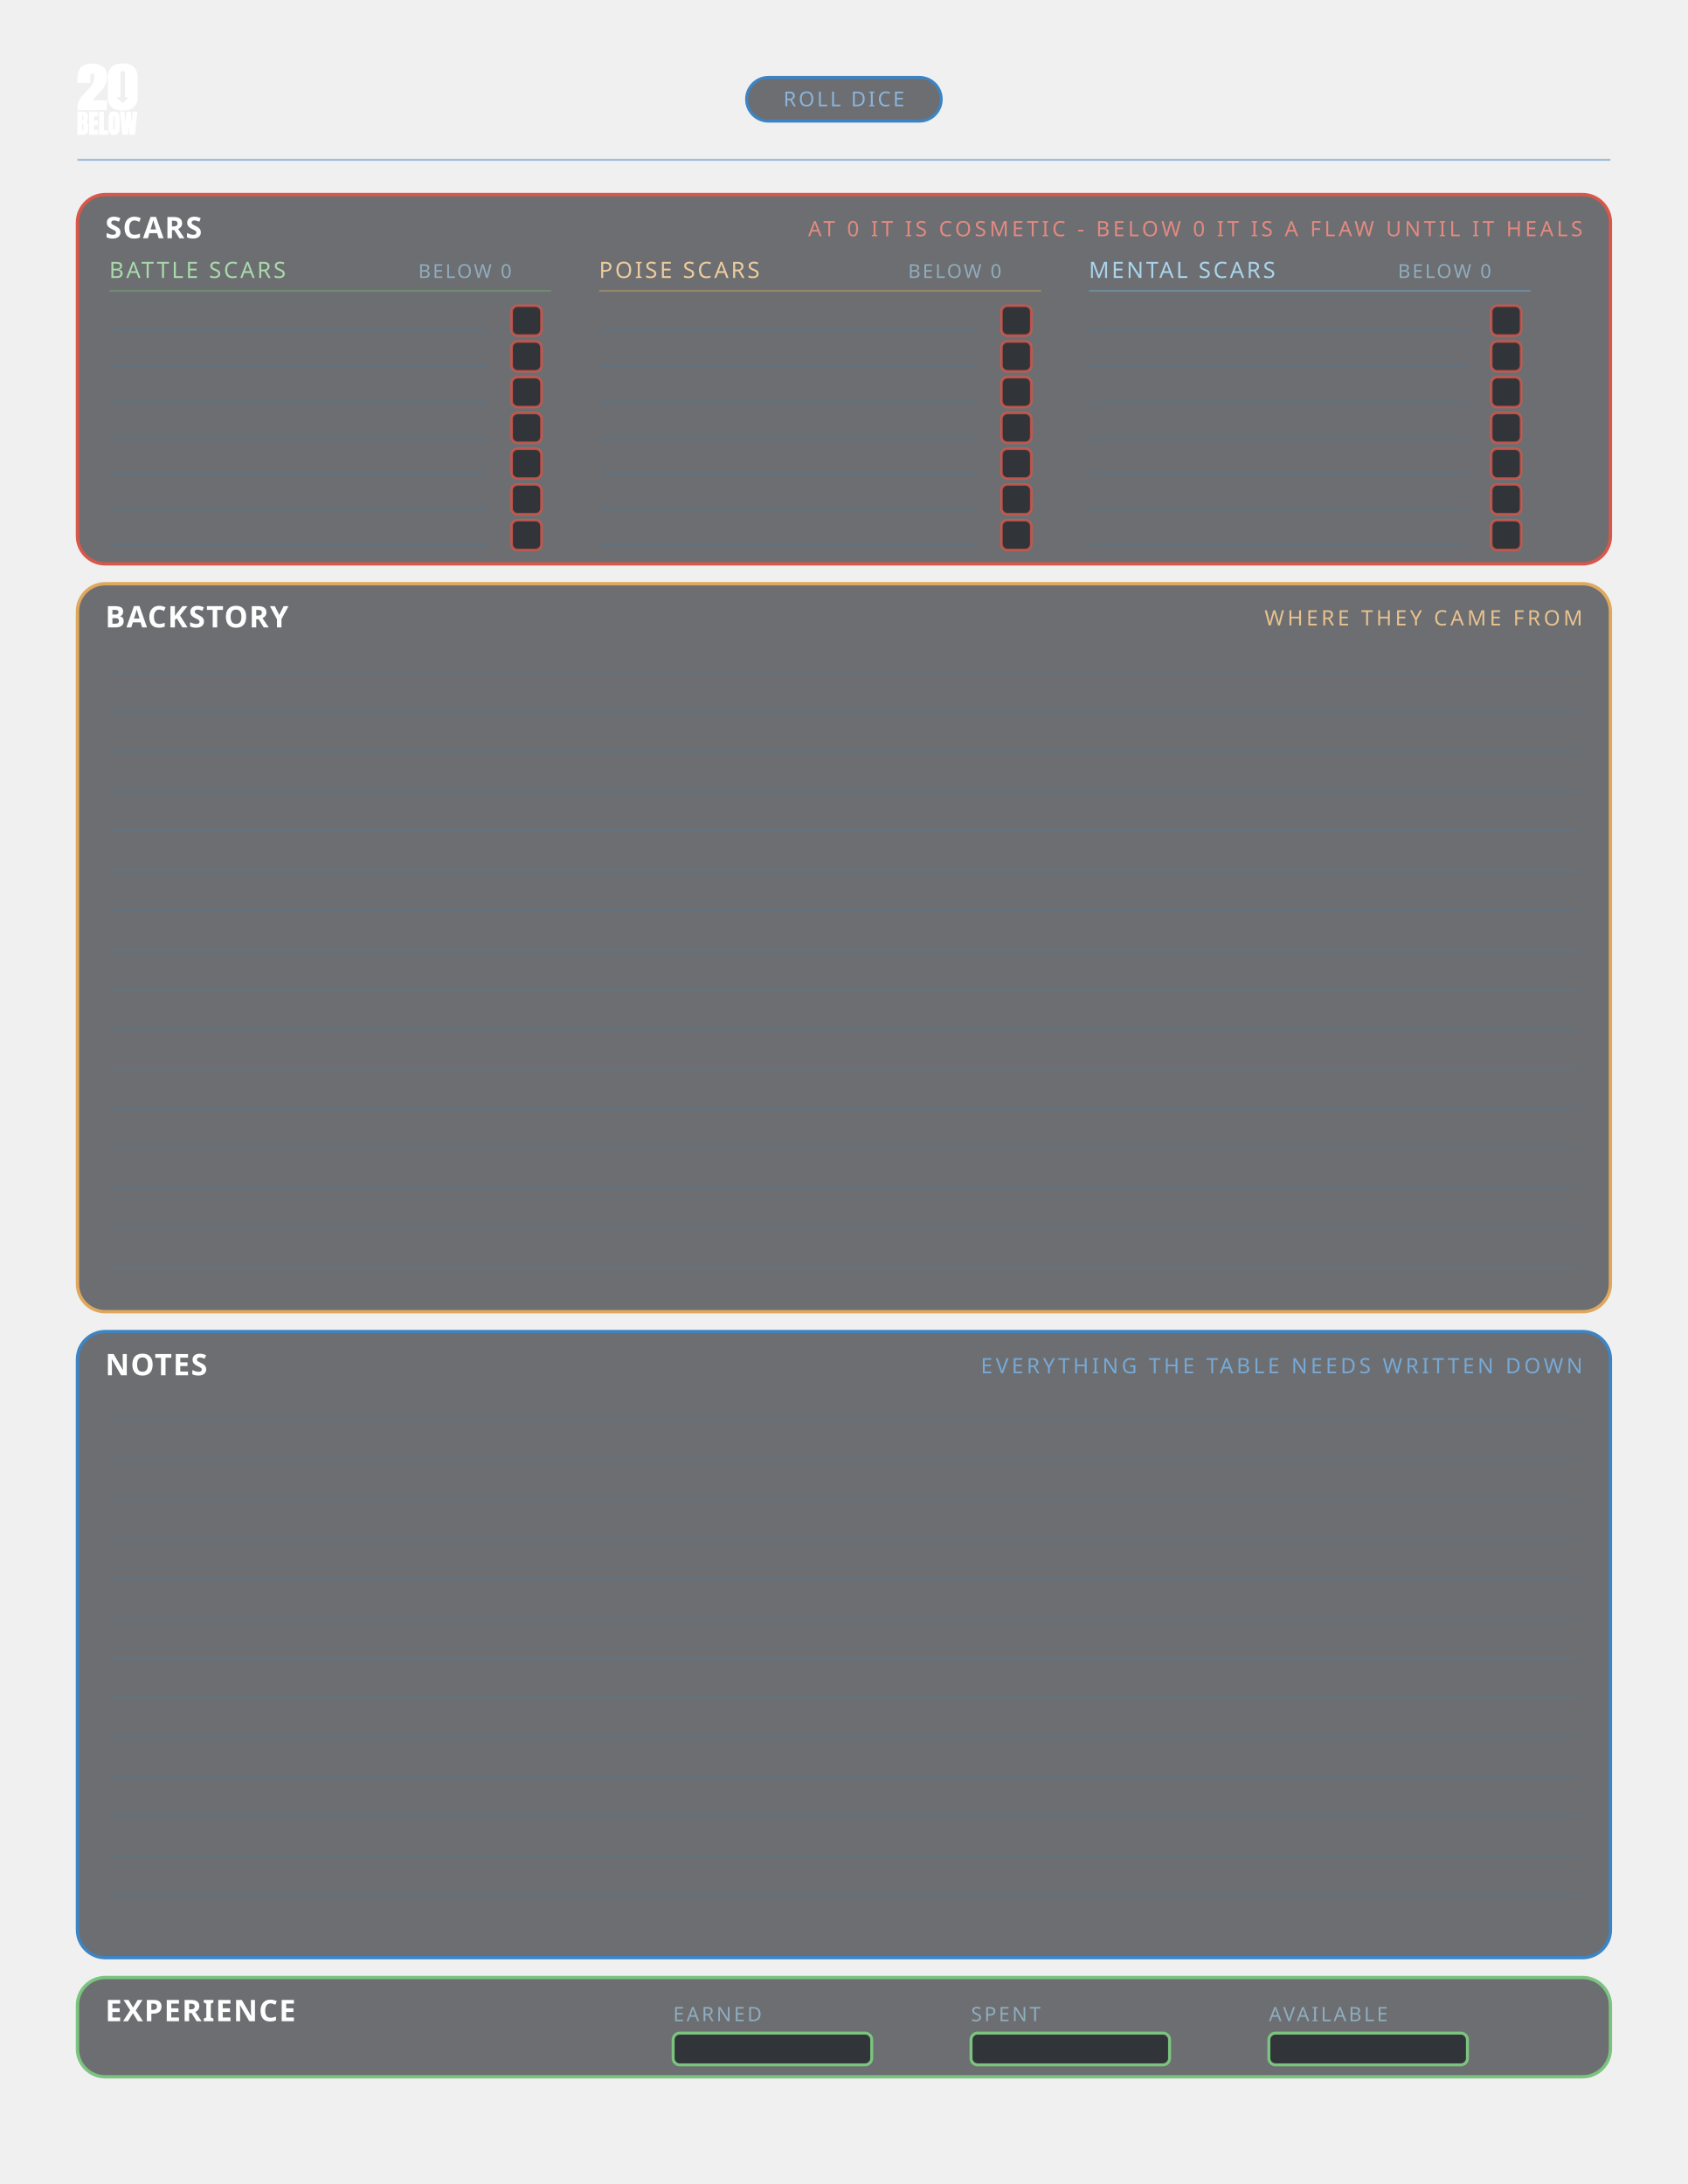
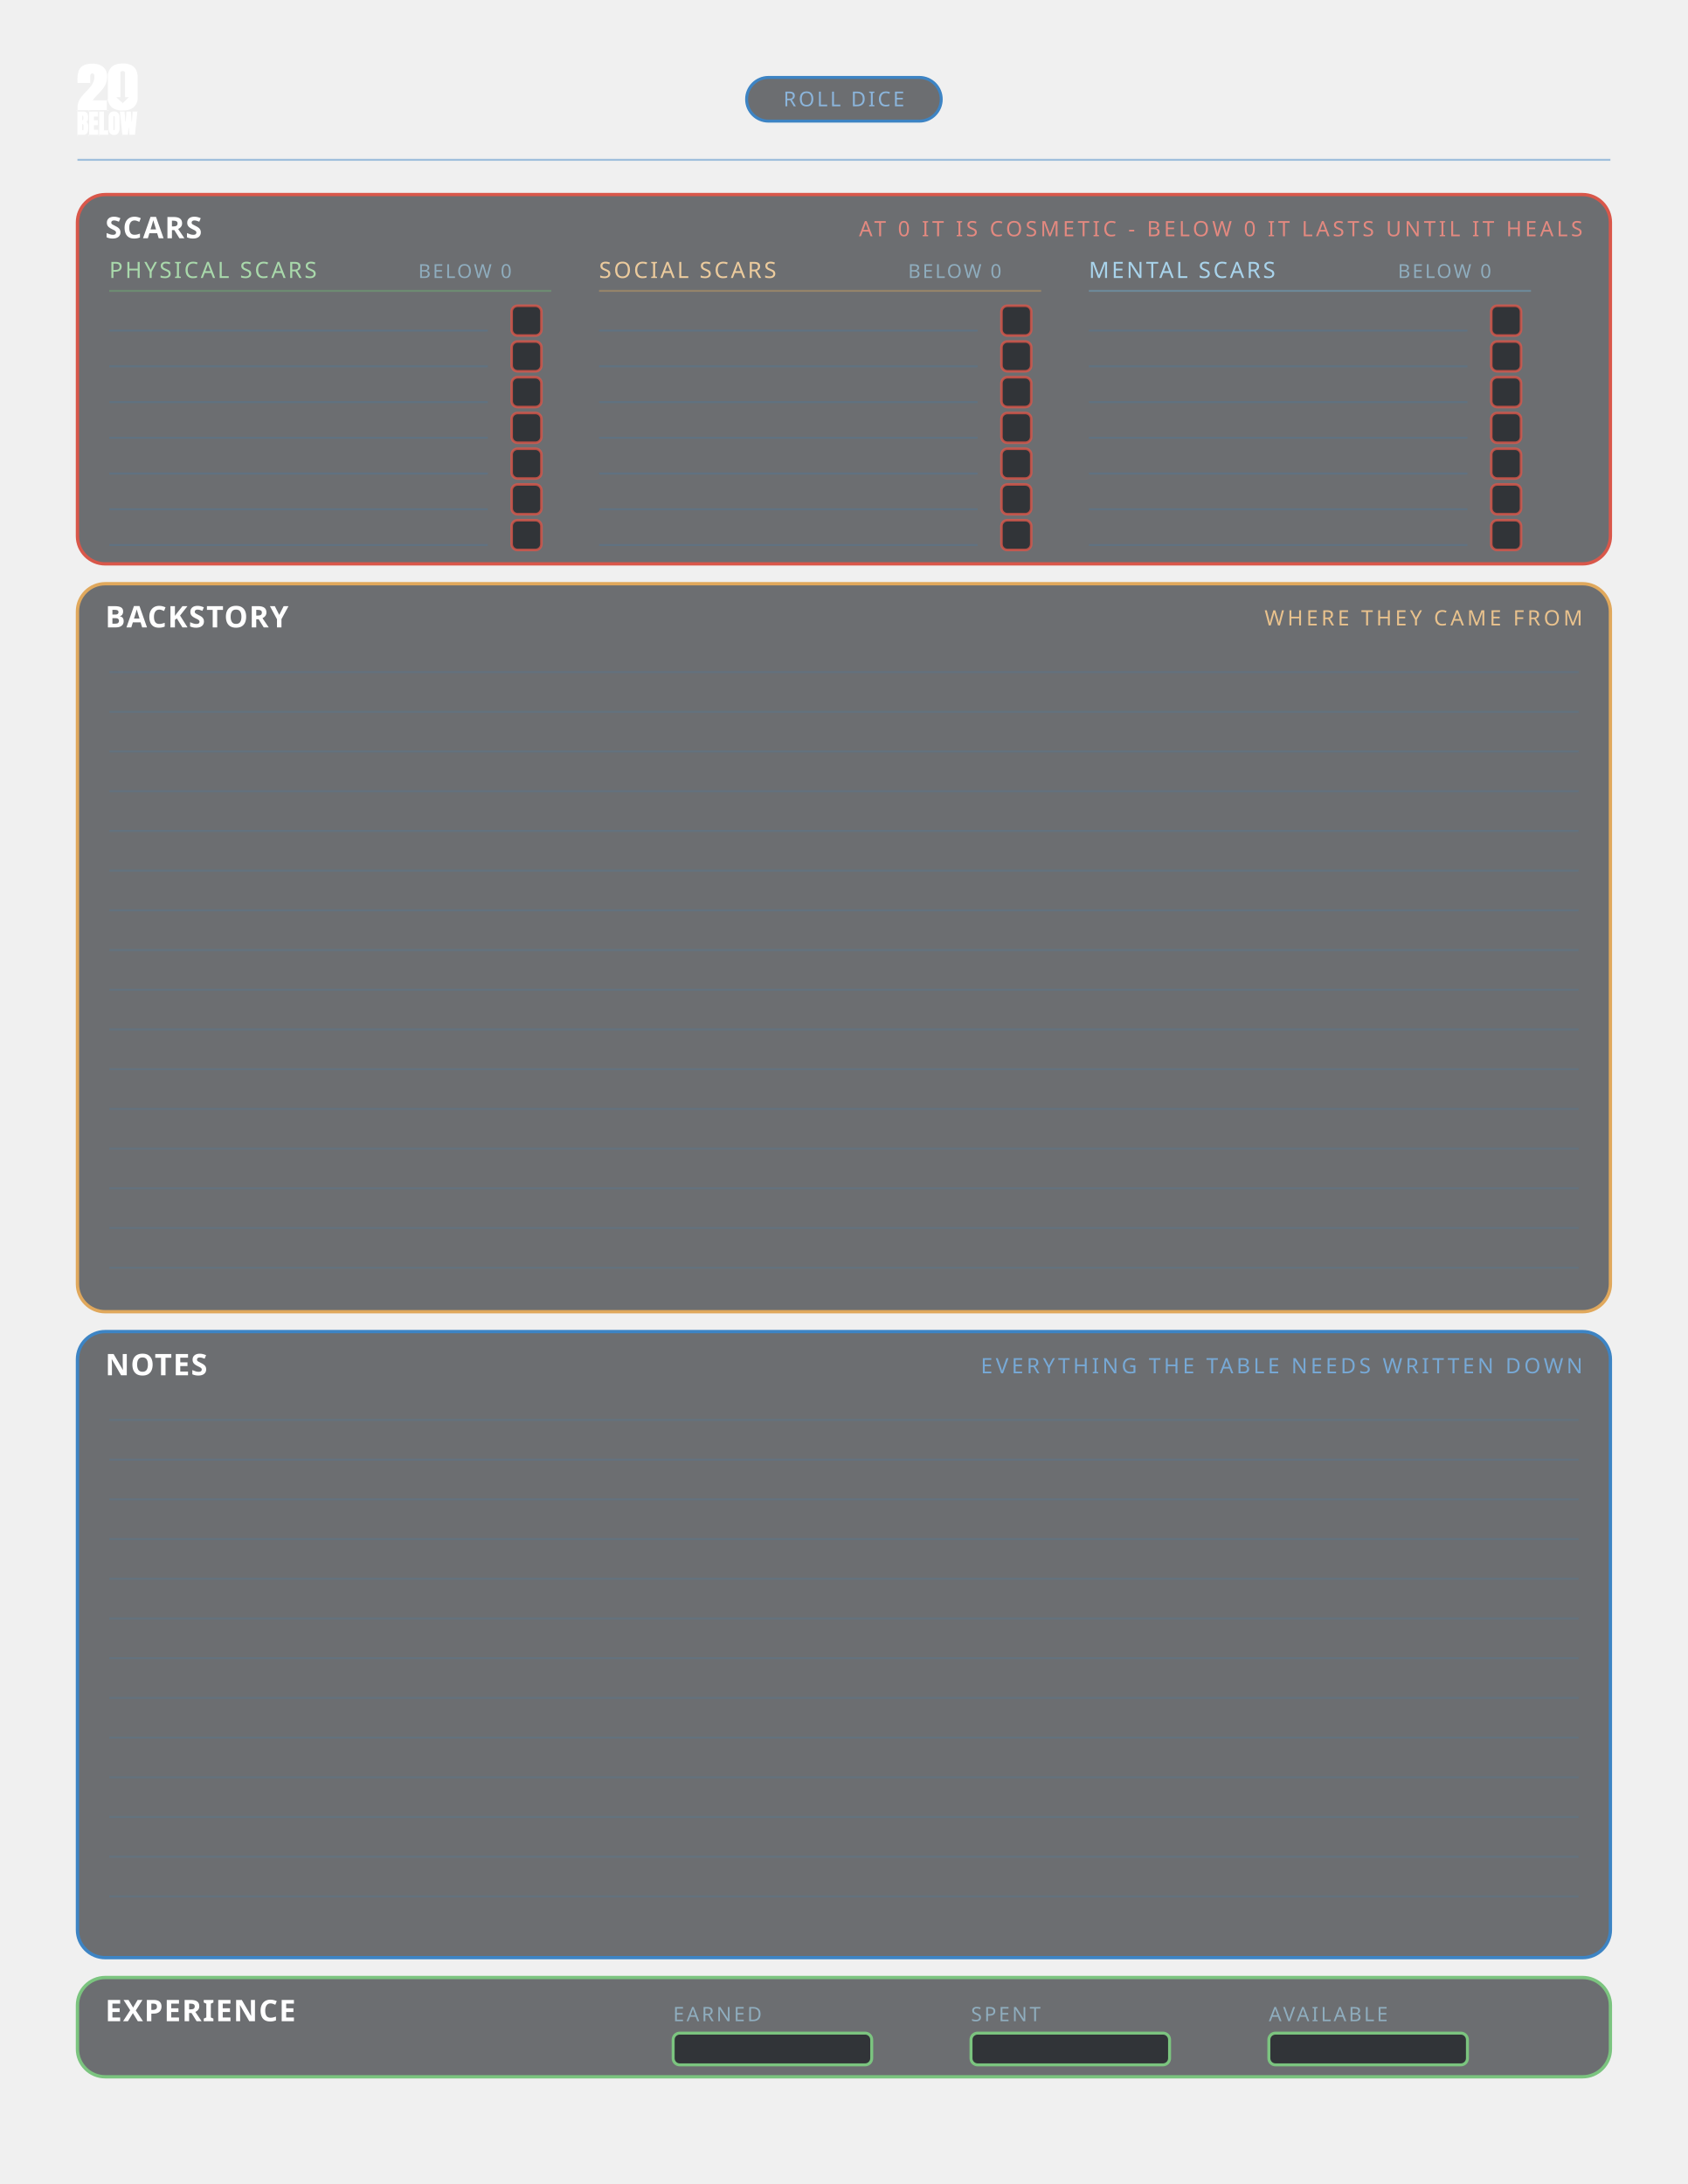
<svg xmlns="http://www.w3.org/2000/svg" width="2550" height="3300" viewBox="0 0 2550 3300" shape-rendering="geometricPrecision" text-rendering="geometricPrecision">
  <svg x="117" y="96" width="91.029" height="108" viewBox="0 0 649 770" preserveAspectRatio="xMidYMid meet" overflow="visible">
    <path fill="#FFFFFF" fill-rule="evenodd" d="M464.36 -0.14C452.82 0.49 446.39 1.89 438.79 3.29C431.18 4.68 425.65 5.99 418.71 8.21C411.77 10.44 402.54 14.20 397.14 16.64C391.75 19.08 391.46 19.30 386.36 22.86C381.25 26.42 371.23 33.89 366.50 38.00C361.77 42.11 361.46 42.96 358.00 47.50C354.54 52.04 349.18 59.18 345.71 65.21C342.25 71.25 339.64 77.14 337.21 83.71C334.79 90.29 332.76 96.93 331.14 104.64C329.52 112.36 328.10 83.79 327.50 130.00C326.90 176.21 326.62 334.71 327.57 381.93C328.52 429.14 330.52 403.81 333.21 413.29C335.90 422.76 339.42 430.92 343.71 438.79C348.01 446.65 354.04 454.63 359.00 460.50C363.96 466.37 369.11 470.39 373.50 474.00C377.89 477.61 379.49 478.85 385.36 482.14C391.23 485.44 399.48 490.36 408.71 493.79C417.95 497.21 430.40 500.60 440.79 502.71C451.17 504.83 458.48 506.05 471.00 506.50C483.52 506.95 503.87 506.37 515.93 505.43C527.99 504.49 535.80 502.46 543.36 500.86C550.92 499.25 556.04 497.54 561.29 495.79C566.54 494.04 569.30 493.13 574.86 490.36C580.42 487.58 589.54 482.37 594.64 479.14C599.75 475.92 600.94 475.27 605.50 471.00C610.06 466.73 617.86 458.52 622.00 453.50C626.14 448.48 627.39 446.39 630.36 440.86C633.32 435.32 637.39 426.73 639.79 420.29C642.18 413.85 643.26 410.43 644.71 402.21C646.17 394.00 647.87 414.54 648.50 371.00C649.13 327.46 648.68 181.82 648.50 141.00C648.32 100.18 648.71 134.29 647.43 126.07C646.14 117.86 643.80 101.87 640.79 91.71C637.77 81.56 633.82 73.18 629.36 65.14C624.89 57.11 619.95 50.05 614.00 43.50C608.05 36.95 600.83 30.83 593.64 25.86C586.45 20.88 579.60 17.24 570.86 13.64C562.12 10.05 551.69 6.64 541.21 4.29C530.74 1.93 520.81 0.24 508.00 -0.50C495.19 -1.24 475.89 -0.77 464.36 -0.14Z M139.36 1.86C129.87 2.20 128.85 2.35 121.07 3.57C113.30 4.80 100.87 7.04 92.71 9.21C84.56 11.39 78.54 13.70 72.14 16.64C65.75 19.58 59.30 23.63 54.36 26.86C49.42 30.08 46.92 31.75 42.50 36.00C38.08 40.25 31.83 47.17 27.86 52.36C23.88 57.55 21.58 61.08 18.64 67.14C15.70 73.20 12.89 79.06 10.21 88.71C7.54 98.37 4.36 112.86 2.57 125.07C0.79 137.29 -0.17 150.19 -0.50 162.00C-0.83 173.81 0.23 188.44 0.57 195.93C0.92 203.42 1.12 204.71 1.57 206.93C2.02 209.14 -19.18 208.89 3.29 209.21C25.75 209.54 113.99 209.39 136.36 208.86C158.73 208.32 137.31 217.48 137.50 206.00C137.69 194.52 137.23 153.23 137.50 140.00C137.77 126.77 138.45 130.29 139.14 126.64C139.83 123.00 140.67 120.50 141.64 118.14C142.62 115.79 142.96 114.30 145.00 112.50C147.04 110.70 151.36 108.36 153.86 107.36C156.36 106.36 157.43 106.36 160.00 106.50C162.57 106.64 166.40 106.93 169.29 108.21C172.17 109.50 175.10 110.40 177.29 114.21C179.48 118.02 181.56 124.27 182.43 131.07C183.30 137.87 182.93 148.12 182.50 155.00C182.07 161.88 181.14 166.48 179.86 172.36C178.57 178.24 177.54 183.04 174.79 190.29C172.04 197.54 167.63 207.80 163.36 215.86C159.08 223.92 157.04 228.20 149.14 238.64C141.25 249.08 128.69 264.36 116.00 278.50C103.31 292.64 84.50 311.00 73.00 323.50C61.50 336.00 54.19 344.52 47.00 353.50C39.81 362.48 34.42 370.42 29.86 377.36C25.30 384.30 22.92 388.58 19.64 395.14C16.37 401.70 12.94 408.61 10.21 416.71C7.49 424.82 4.74 436.90 3.29 443.79C1.83 450.67 1.75 448.51 1.50 458.00C1.25 467.49 1.20 493.30 1.79 500.71C2.37 508.13 -47.13 502.27 5.00 502.50C57.13 502.73 262.65 502.82 314.57 502.07C366.49 501.32 316.18 515.01 316.50 498.00C316.82 480.99 316.69 416.81 316.50 400.00C316.31 383.19 339.94 397.73 315.36 397.14C290.77 396.56 193.86 396.83 169.00 396.50C144.14 396.17 162.38 400.98 166.21 395.14C170.05 389.31 179.70 375.44 192.00 361.50C204.30 347.56 228.33 324.00 240.00 311.50C251.67 299.00 254.98 294.98 262.00 286.50C269.02 278.02 275.92 269.92 282.14 260.64C288.37 251.37 294.25 241.58 299.36 230.86C304.46 220.13 309.44 207.94 312.79 196.29C316.13 184.63 318.14 169.14 319.43 160.93C320.71 152.71 320.50 153.81 320.50 147.00C320.50 140.19 320.20 127.96 319.43 120.07C318.65 112.18 317.30 105.70 315.86 99.64C314.42 93.58 313.24 89.60 310.79 83.71C308.33 77.83 305.56 71.11 301.14 64.36C296.73 57.61 290.01 49.15 284.29 43.21C278.56 37.27 273.36 33.14 266.79 28.71C260.21 24.29 251.94 19.89 244.86 16.64C237.77 13.39 232.27 11.39 224.29 9.21C216.30 7.04 204.64 4.86 196.93 3.57C189.21 2.29 187.60 1.79 178.00 1.50C168.40 1.21 148.85 1.51 139.36 1.86Z M483.50 81.00C487.49 80.82 493.83 81.17 497.50 82.00C501.17 82.83 503.45 84.05 505.50 86.00C507.55 87.95 508.63 90.20 509.79 93.71C510.94 97.23 511.96 62.70 512.43 107.07C512.89 151.44 512.13 317.37 512.57 359.93C513.01 402.49 508.83 362.00 515.07 362.43C521.31 362.86 543.76 362.31 550.00 362.50C556.24 362.69 562.08 353.65 552.50 363.57C542.92 373.49 503.42 411.65 492.50 422.00C481.58 432.35 499.17 435.38 487.00 425.64C474.83 415.90 430.33 374.10 419.50 363.57C408.67 353.05 415.26 362.69 422.00 362.50C428.74 362.31 453.19 362.86 459.93 362.43C466.67 362.00 462.00 402.00 462.43 359.93C462.86 317.86 462.07 154.40 462.50 110.00C462.93 65.60 464.13 97.30 465.00 93.50C465.87 89.70 466.29 88.95 467.71 87.21C469.14 85.48 470.94 84.11 473.57 83.07C476.20 82.04 479.51 81.18 483.50 81.00Z M387.36 515.86C382.49 516.46 376.02 517.19 370.71 519.21C365.40 521.24 359.83 524.33 355.50 528.00C351.17 531.67 347.43 536.76 344.71 541.21C342.00 545.67 340.75 548.75 339.21 554.71C337.68 560.68 336.12 552.29 335.50 577.00C334.88 601.71 335.06 678.61 335.50 703.00C335.94 727.39 337.19 718.31 338.14 723.36C339.10 728.40 339.43 729.07 341.21 733.29C343.00 737.50 346.14 744.52 348.86 748.64C351.57 752.76 354.45 755.38 357.50 758.00C360.55 760.62 363.81 762.69 367.14 764.36C370.48 766.02 374.36 767.14 377.50 768.00C380.64 768.86 381.75 769.25 386.00 769.50C390.25 769.75 397.02 770.36 403.00 769.50C408.98 768.64 417.11 766.27 421.86 764.36C426.61 762.44 427.93 761.43 431.50 758.00C435.07 754.57 440.23 748.89 443.29 743.79C446.35 738.68 448.15 733.99 449.86 727.36C451.56 720.73 452.89 729.06 453.50 704.00C454.11 678.94 453.94 601.23 453.50 577.00C453.06 552.77 452.05 563.95 450.86 558.64C449.67 553.33 447.98 548.86 446.36 545.14C444.74 541.43 443.29 539.21 441.14 536.36C439.00 533.50 436.38 530.45 433.50 528.00C430.62 525.55 427.02 523.31 423.86 521.64C420.69 519.98 418.49 519.01 414.50 518.00C410.51 516.99 404.45 515.93 399.93 515.57C395.40 515.21 392.23 515.25 387.36 515.86Z M1.43 517.93C-9.82 518.68 -0.23 480.70 -0.50 522.00C-0.77 563.30 -0.80 724.80 -0.21 765.71C0.37 806.63 -8.87 767.20 3.00 767.50C14.87 767.80 57.60 767.93 71.00 767.50C84.40 767.07 79.01 766.68 83.43 764.93C87.85 763.18 94.02 759.69 97.50 757.00C100.98 754.31 102.07 752.57 104.29 748.79C106.50 745.00 108.93 740.26 110.79 734.29C112.64 728.31 114.48 723.48 115.43 712.93C116.38 702.38 116.60 679.88 116.50 671.00C116.40 662.12 116.25 664.75 114.86 659.64C113.46 654.54 109.95 644.55 108.14 640.36C106.33 636.17 105.75 636.39 104.00 634.50C102.25 632.61 96.75 632.27 97.64 629.00C98.54 625.73 106.73 619.70 109.36 614.86C111.99 610.01 112.57 607.24 113.43 599.93C114.29 592.62 115.08 580.06 114.50 571.00C113.92 561.94 111.65 551.68 109.93 545.57C108.20 539.46 105.88 537.12 104.14 534.36C102.40 531.60 101.55 530.79 99.50 529.00C97.45 527.21 94.69 525.14 91.86 523.64C89.02 522.14 86.64 521.02 82.50 520.00C78.36 518.98 80.51 517.85 67.00 517.50C53.49 517.15 12.68 517.18 1.43 517.93Z M126.64 518.14C111.23 518.73 125.64 479.74 125.50 521.00C125.36 562.26 125.20 724.63 125.79 765.71C126.37 806.80 112.85 767.25 129.00 767.50C145.15 767.75 206.80 767.80 222.71 767.21C238.63 766.63 224.31 772.76 224.50 764.00C224.69 755.24 224.44 723.06 223.86 714.64C223.27 706.23 228.30 713.70 221.00 713.50C213.70 713.30 187.21 713.62 180.07 713.43C172.93 713.24 178.57 712.93 178.14 712.36C177.71 711.79 177.50 717.79 177.50 710.00C177.50 702.21 177.56 673.23 178.14 665.64C178.73 658.06 174.37 664.70 181.00 664.50C187.63 664.30 211.45 664.62 217.93 664.43C224.40 664.24 219.43 663.93 219.86 663.36C220.29 662.79 220.46 669.32 220.50 661.00C220.54 652.68 220.82 621.68 220.07 613.43C219.32 605.18 222.90 611.93 216.00 611.50C209.10 611.07 185.06 611.44 178.64 610.86C172.23 610.27 177.68 614.13 177.50 608.00C177.32 601.87 177.14 580.14 177.57 574.07C178.00 568.00 173.17 572.00 180.07 571.57C186.98 571.14 212.04 571.70 219.00 571.50C225.96 571.30 221.35 579.04 221.86 570.36C222.37 561.68 222.71 528.24 222.07 519.43C221.43 510.62 233.90 517.71 218.00 517.50C202.10 517.29 142.06 517.56 126.64 518.14Z M234.64 518.14C226.73 518.73 233.64 479.74 233.50 521.00C233.36 562.26 233.20 724.63 233.79 765.71C234.37 806.80 221.01 767.25 237.00 767.50C252.99 767.75 313.96 767.80 329.71 767.21C345.46 766.63 331.31 771.76 331.50 764.00C331.69 756.24 331.44 728.06 330.86 720.64C330.27 713.23 335.13 719.70 328.00 719.50C320.87 719.30 295.14 719.86 288.07 719.43C281.00 719.00 286.07 750.26 285.57 716.93C285.07 683.60 285.83 552.67 285.07 519.43C284.31 486.19 289.40 517.71 281.00 517.50C272.60 517.29 242.56 517.56 234.64 518.14Z M459.64 518.14C451.90 519.38 454.65 483.56 458.57 524.93C462.49 566.30 478.57 725.93 483.14 766.36C487.71 806.79 476.52 767.31 486.00 767.50C495.48 767.69 530.43 767.76 540.00 767.50C549.57 767.24 541.67 778.67 543.43 765.93C545.19 753.19 549.14 704.26 550.57 691.07C552.00 677.88 550.40 674.24 552.00 686.79C553.60 699.33 558.31 752.90 560.14 766.36C561.98 779.81 553.30 767.42 563.00 767.50C572.70 767.58 608.79 767.79 618.36 766.86C627.93 765.93 619.58 767.58 620.43 761.93C621.27 756.27 619.43 772.26 623.43 732.93C627.43 693.60 641.02 561.64 644.43 525.93C647.83 490.21 644.43 520.05 643.86 518.64C643.29 517.24 648.64 517.69 641.00 517.50C633.36 517.31 605.85 517.18 598.00 517.50C590.15 517.82 596.10 500.64 593.93 519.43C591.76 538.21 588.05 630.14 585.00 630.21C581.95 630.29 577.81 538.64 575.64 519.86C573.48 501.07 579.81 517.76 572.00 517.50C564.19 517.24 536.36 516.02 528.79 518.29C521.21 520.55 528.37 512.25 526.57 531.07C524.77 549.89 521.06 633.18 518.00 631.21C514.94 629.25 510.38 538.24 508.21 519.29C506.05 500.33 513.10 517.69 505.00 517.50C496.90 517.31 467.38 516.90 459.64 518.14Z M51.14 563.64C51.71 556.24 52.37 562.51 54.00 562.50C55.63 562.49 59.36 562.14 60.93 563.57C62.50 565.00 63.00 566.00 63.43 571.07C63.86 576.14 63.74 588.43 63.50 594.00C63.26 599.57 62.62 602.12 62.00 604.50C61.38 606.88 60.80 607.46 59.79 608.29C58.77 609.11 57.18 609.27 55.93 609.43C54.68 609.58 53.18 609.63 52.29 609.21C51.39 608.80 50.76 614.52 50.57 606.93C50.38 599.33 50.57 571.05 51.14 563.64Z M391.57 568.07C393.26 567.36 396.56 566.63 398.21 568.29C399.87 569.94 400.95 555.05 401.50 578.00C402.05 600.95 401.89 683.06 401.50 706.00C401.11 728.94 400.39 713.58 399.14 715.64C397.89 717.70 395.44 718.13 394.00 718.36C392.56 718.58 391.42 717.73 390.50 717.00C389.58 716.27 389.17 716.33 388.50 714.00C387.83 711.67 386.83 725.17 386.50 703.00C386.17 680.83 386.24 602.74 386.50 581.00C386.76 559.26 387.23 574.73 388.07 572.57C388.92 570.42 389.88 568.79 391.57 568.07Z M51.14 655.64C52.21 645.57 55.13 654.42 56.93 654.57C58.73 654.73 60.76 655.74 61.93 656.57C63.10 657.40 63.33 657.83 63.93 659.57C64.52 661.31 65.30 658.65 65.50 667.00C65.70 675.35 65.76 701.60 65.14 709.64C64.52 717.69 63.86 713.88 61.79 715.29C59.71 716.69 54.60 718.12 52.71 718.07C50.83 718.02 50.76 725.40 50.50 715.00C50.24 704.60 50.07 665.71 51.14 655.64Z" />
  </svg>
  <path d="M1161 117 H1389 A33 33 0 0 1 1422 150 V150 A33 33 0 0 1 1389 183 H1161 A33 33 0 0 1 1128 150 V150 A33 33 0 0 1 1161 117 Z" fill="#01050A" fill-opacity="0.55" />
  <path d="M1161 117 H1389 A33 33 0 0 1 1422 150 V150 A33 33 0 0 1 1389 183 H1161 A33 33 0 0 1 1128 150 V150 A33 33 0 0 1 1161 117 Z" fill="none" stroke="#3D84C4" stroke-width="4.5" />
  <text x="1275" y="160.56" font-family="'Segoe UI', Montserrat, system-ui, sans-serif" font-size="31" letter-spacing="3.6" fill="#8BB5DC" text-anchor="middle">ROLL DICE</text>
  <rect x="117" y="240" width="2316" height="3" fill="#3D84C4" fill-opacity="0.45" />
  <path d="M159 294 H2391 A42 42 0 0 1 2433 336 V810 A42 42 0 0 1 2391 852 H159 A42 42 0 0 1 117 810 V336 A42 42 0 0 1 159 294 Z" fill="#01050A" fill-opacity="0.55" />
  <path d="M159 294 H2391 A42 42 0 0 1 2433 336 V810 A42 42 0 0 1 2391 852 H159 A42 42 0 0 1 117 810 V336 A42 42 0 0 1 159 294 Z" fill="none" stroke="#D9574A" stroke-width="5" />
  <text x="159" y="360" font-family="'Segoe UI Semibold', 'Segoe UI', Montserrat, system-ui, sans-serif" font-size="45" font-weight="600" letter-spacing="1.8" fill="#FFFFFF" text-anchor="start">SCARS</text>
-   <text x="2391" y="357" font-family="'Segoe UI', Montserrat, system-ui, sans-serif" font-size="32" letter-spacing="4.8" fill="#E48980" text-anchor="end">AT 0 IT IS COSMETIC - BELOW 0 IT IS A FLAW UNTIL IT HEALS</text>
-   <text x="165" y="420" font-family="'Segoe UI', Montserrat, system-ui, sans-serif" font-size="34" letter-spacing="3.6" fill="#A9D9AB" text-anchor="start">BATTLE SCARS</text>
+   <text x="2391" y="357" font-family="'Segoe UI', Montserrat, system-ui, sans-serif" font-size="32" letter-spacing="4.8" fill="#E48980" text-anchor="end">AT 0 IT IS COSMETIC - BELOW 0 IT LASTS UNTIL IT HEALS</text>
+   <text x="165" y="420" font-family="'Segoe UI', Montserrat, system-ui, sans-serif" font-size="34" letter-spacing="3.6" fill="#A9D9AB" text-anchor="start">PHYSICAL SCARS</text>
  <text x="773" y="420" font-family="'Segoe UI', Montserrat, system-ui, sans-serif" font-size="29" letter-spacing="3" fill="#8FADBE" text-anchor="end">BELOW 0</text>
  <rect x="165" y="438" width="668" height="3" fill="#6FBF73" fill-opacity="0.35" />
  <rect x="165" y="498" width="572" height="3" fill="#5C7488" fill-opacity="0.7" />
  <rect x="773" y="462" width="45" height="45" rx="9" fill="#01050A" fill-opacity="0.55" stroke="#D9574A" stroke-width="3.9" stroke-opacity="0.8" />
  <rect x="165" y="552" width="572" height="3" fill="#5C7488" fill-opacity="0.7" />
  <rect x="773" y="516" width="45" height="45" rx="9" fill="#01050A" fill-opacity="0.55" stroke="#D9574A" stroke-width="3.9" stroke-opacity="0.8" />
  <rect x="165" y="606" width="572" height="3" fill="#5C7488" fill-opacity="0.7" />
  <rect x="773" y="570" width="45" height="45" rx="9" fill="#01050A" fill-opacity="0.55" stroke="#D9574A" stroke-width="3.9" stroke-opacity="0.8" />
  <rect x="165" y="660" width="572" height="3" fill="#5C7488" fill-opacity="0.7" />
  <rect x="773" y="624" width="45" height="45" rx="9" fill="#01050A" fill-opacity="0.55" stroke="#D9574A" stroke-width="3.9" stroke-opacity="0.8" />
  <rect x="165" y="714" width="572" height="3" fill="#5C7488" fill-opacity="0.7" />
  <rect x="773" y="678" width="45" height="45" rx="9" fill="#01050A" fill-opacity="0.55" stroke="#D9574A" stroke-width="3.9" stroke-opacity="0.8" />
  <rect x="165" y="768" width="572" height="3" fill="#5C7488" fill-opacity="0.7" />
  <rect x="773" y="732" width="45" height="45" rx="9" fill="#01050A" fill-opacity="0.55" stroke="#D9574A" stroke-width="3.9" stroke-opacity="0.8" />
  <rect x="165" y="822" width="572" height="3" fill="#5C7488" fill-opacity="0.7" />
  <rect x="773" y="786" width="45" height="45" rx="9" fill="#01050A" fill-opacity="0.55" stroke="#D9574A" stroke-width="3.9" stroke-opacity="0.8" />
-   <text x="905" y="420" font-family="'Segoe UI', Montserrat, system-ui, sans-serif" font-size="34" letter-spacing="3.6" fill="#ECCB9D" text-anchor="start">POISE SCARS</text>
+   <text x="905" y="420" font-family="'Segoe UI', Montserrat, system-ui, sans-serif" font-size="34" letter-spacing="3.6" fill="#ECCB9D" text-anchor="start">SOCIAL SCARS</text>
  <text x="1513" y="420" font-family="'Segoe UI', Montserrat, system-ui, sans-serif" font-size="29" letter-spacing="3" fill="#8FADBE" text-anchor="end">BELOW 0</text>
  <rect x="905" y="438" width="668" height="3" fill="#E0A85C" fill-opacity="0.35" />
  <rect x="905" y="498" width="572" height="3" fill="#5C7488" fill-opacity="0.7" />
  <rect x="1513" y="462" width="45" height="45" rx="9" fill="#01050A" fill-opacity="0.55" stroke="#D9574A" stroke-width="3.9" stroke-opacity="0.8" />
  <rect x="905" y="552" width="572" height="3" fill="#5C7488" fill-opacity="0.7" />
  <rect x="1513" y="516" width="45" height="45" rx="9" fill="#01050A" fill-opacity="0.55" stroke="#D9574A" stroke-width="3.9" stroke-opacity="0.8" />
  <rect x="905" y="606" width="572" height="3" fill="#5C7488" fill-opacity="0.7" />
  <rect x="1513" y="570" width="45" height="45" rx="9" fill="#01050A" fill-opacity="0.55" stroke="#D9574A" stroke-width="3.9" stroke-opacity="0.8" />
  <rect x="905" y="660" width="572" height="3" fill="#5C7488" fill-opacity="0.7" />
  <rect x="1513" y="624" width="45" height="45" rx="9" fill="#01050A" fill-opacity="0.55" stroke="#D9574A" stroke-width="3.9" stroke-opacity="0.8" />
  <rect x="905" y="714" width="572" height="3" fill="#5C7488" fill-opacity="0.7" />
  <rect x="1513" y="678" width="45" height="45" rx="9" fill="#01050A" fill-opacity="0.55" stroke="#D9574A" stroke-width="3.9" stroke-opacity="0.8" />
  <rect x="905" y="768" width="572" height="3" fill="#5C7488" fill-opacity="0.7" />
  <rect x="1513" y="732" width="45" height="45" rx="9" fill="#01050A" fill-opacity="0.55" stroke="#D9574A" stroke-width="3.9" stroke-opacity="0.8" />
  <rect x="905" y="822" width="572" height="3" fill="#5C7488" fill-opacity="0.7" />
  <rect x="1513" y="786" width="45" height="45" rx="9" fill="#01050A" fill-opacity="0.55" stroke="#D9574A" stroke-width="3.9" stroke-opacity="0.8" />
  <text x="1645" y="420" font-family="'Segoe UI', Montserrat, system-ui, sans-serif" font-size="34" letter-spacing="3.6" fill="#A9D4EC" text-anchor="start">MENTAL SCARS</text>
  <text x="2253" y="420" font-family="'Segoe UI', Montserrat, system-ui, sans-serif" font-size="29" letter-spacing="3" fill="#8FADBE" text-anchor="end">BELOW 0</text>
  <rect x="1645" y="438" width="668" height="3" fill="#6FB8E0" fill-opacity="0.35" />
  <rect x="1645" y="498" width="572" height="3" fill="#5C7488" fill-opacity="0.7" />
  <rect x="2253" y="462" width="45" height="45" rx="9" fill="#01050A" fill-opacity="0.55" stroke="#D9574A" stroke-width="3.9" stroke-opacity="0.8" />
  <rect x="1645" y="552" width="572" height="3" fill="#5C7488" fill-opacity="0.7" />
  <rect x="2253" y="516" width="45" height="45" rx="9" fill="#01050A" fill-opacity="0.55" stroke="#D9574A" stroke-width="3.9" stroke-opacity="0.8" />
  <rect x="1645" y="606" width="572" height="3" fill="#5C7488" fill-opacity="0.7" />
  <rect x="2253" y="570" width="45" height="45" rx="9" fill="#01050A" fill-opacity="0.55" stroke="#D9574A" stroke-width="3.9" stroke-opacity="0.8" />
  <rect x="1645" y="660" width="572" height="3" fill="#5C7488" fill-opacity="0.7" />
  <rect x="2253" y="624" width="45" height="45" rx="9" fill="#01050A" fill-opacity="0.55" stroke="#D9574A" stroke-width="3.9" stroke-opacity="0.8" />
  <rect x="1645" y="714" width="572" height="3" fill="#5C7488" fill-opacity="0.7" />
  <rect x="2253" y="678" width="45" height="45" rx="9" fill="#01050A" fill-opacity="0.55" stroke="#D9574A" stroke-width="3.9" stroke-opacity="0.8" />
  <rect x="1645" y="768" width="572" height="3" fill="#5C7488" fill-opacity="0.7" />
  <rect x="2253" y="732" width="45" height="45" rx="9" fill="#01050A" fill-opacity="0.55" stroke="#D9574A" stroke-width="3.9" stroke-opacity="0.8" />
  <rect x="1645" y="822" width="572" height="3" fill="#5C7488" fill-opacity="0.7" />
  <rect x="2253" y="786" width="45" height="45" rx="9" fill="#01050A" fill-opacity="0.55" stroke="#D9574A" stroke-width="3.9" stroke-opacity="0.8" />
  <path d="M159 882 H2391 A42 42 0 0 1 2433 924 V1940 A42 42 0 0 1 2391 1982 H159 A42 42 0 0 1 117 1940 V924 A42 42 0 0 1 159 882 Z" fill="#01050A" fill-opacity="0.55" />
  <path d="M159 882 H2391 A42 42 0 0 1 2433 924 V1940 A42 42 0 0 1 2391 1982 H159 A42 42 0 0 1 117 1940 V924 A42 42 0 0 1 159 882 Z" fill="none" stroke="#E0A85C" stroke-width="5" />
  <text x="159" y="948" font-family="'Segoe UI Semibold', 'Segoe UI', Montserrat, system-ui, sans-serif" font-size="45" font-weight="600" letter-spacing="1.8" fill="#FFFFFF" text-anchor="start">BACKSTORY</text>
  <text x="2391" y="945" font-family="'Segoe UI', Montserrat, system-ui, sans-serif" font-size="32" letter-spacing="4.8" fill="#E9C28D" text-anchor="end">WHERE THEY CAME FROM</text>
  <rect x="165" y="1014" width="2220" height="3" fill="#5C7488" fill-opacity="0.55" />
  <rect x="165" y="1074" width="2220" height="3" fill="#5C7488" fill-opacity="0.55" />
  <rect x="165" y="1134" width="2220" height="3" fill="#5C7488" fill-opacity="0.55" />
  <rect x="165" y="1194" width="2220" height="3" fill="#5C7488" fill-opacity="0.55" />
  <rect x="165" y="1254" width="2220" height="3" fill="#5C7488" fill-opacity="0.55" />
  <rect x="165" y="1314" width="2220" height="3" fill="#5C7488" fill-opacity="0.55" />
  <rect x="165" y="1374" width="2220" height="3" fill="#5C7488" fill-opacity="0.55" />
  <rect x="165" y="1434" width="2220" height="3" fill="#5C7488" fill-opacity="0.55" />
  <rect x="165" y="1494" width="2220" height="3" fill="#5C7488" fill-opacity="0.55" />
  <rect x="165" y="1554" width="2220" height="3" fill="#5C7488" fill-opacity="0.55" />
  <rect x="165" y="1614" width="2220" height="3" fill="#5C7488" fill-opacity="0.55" />
  <rect x="165" y="1674" width="2220" height="3" fill="#5C7488" fill-opacity="0.55" />
  <rect x="165" y="1734" width="2220" height="3" fill="#5C7488" fill-opacity="0.55" />
  <rect x="165" y="1794" width="2220" height="3" fill="#5C7488" fill-opacity="0.55" />
  <rect x="165" y="1854" width="2220" height="3" fill="#5C7488" fill-opacity="0.55" />
  <rect x="165" y="1914" width="2220" height="3" fill="#5C7488" fill-opacity="0.55" />
  <path d="M159 2012 H2391 A42 42 0 0 1 2433 2054 V2916 A42 42 0 0 1 2391 2958 H159 A42 42 0 0 1 117 2916 V2054 A42 42 0 0 1 159 2012 Z" fill="#01050A" fill-opacity="0.55" />
  <path d="M159 2012 H2391 A42 42 0 0 1 2433 2054 V2916 A42 42 0 0 1 2391 2958 H159 A42 42 0 0 1 117 2916 V2054 A42 42 0 0 1 159 2012 Z" fill="none" stroke="#3D84C4" stroke-width="5" />
  <text x="159" y="2078" font-family="'Segoe UI Semibold', 'Segoe UI', Montserrat, system-ui, sans-serif" font-size="45" font-weight="600" letter-spacing="1.8" fill="#FFFFFF" text-anchor="start">NOTES</text>
  <text x="2391" y="2075" font-family="'Segoe UI', Montserrat, system-ui, sans-serif" font-size="32" letter-spacing="4.8" fill="#77A9D6" text-anchor="end">EVERYTHING THE TABLE NEEDS WRITTEN DOWN</text>
  <rect x="165" y="2144" width="2220" height="3" fill="#5C7488" fill-opacity="0.55" />
  <rect x="165" y="2204" width="2220" height="3" fill="#5C7488" fill-opacity="0.55" />
  <rect x="165" y="2264" width="2220" height="3" fill="#5C7488" fill-opacity="0.55" />
  <rect x="165" y="2324" width="2220" height="3" fill="#5C7488" fill-opacity="0.55" />
  <rect x="165" y="2384" width="2220" height="3" fill="#5C7488" fill-opacity="0.55" />
  <rect x="165" y="2444" width="2220" height="3" fill="#5C7488" fill-opacity="0.55" />
  <rect x="165" y="2504" width="2220" height="3" fill="#5C7488" fill-opacity="0.55" />
  <rect x="165" y="2564" width="2220" height="3" fill="#5C7488" fill-opacity="0.55" />
  <rect x="165" y="2624" width="2220" height="3" fill="#5C7488" fill-opacity="0.55" />
  <rect x="165" y="2684" width="2220" height="3" fill="#5C7488" fill-opacity="0.55" />
  <rect x="165" y="2744" width="2220" height="3" fill="#5C7488" fill-opacity="0.55" />
  <rect x="165" y="2804" width="2220" height="3" fill="#5C7488" fill-opacity="0.55" />
  <rect x="165" y="2864" width="2220" height="3" fill="#5C7488" fill-opacity="0.55" />
  <path d="M159 2988 H2391 A42 42 0 0 1 2433 3030 V3096 A42 42 0 0 1 2391 3138 H159 A42 42 0 0 1 117 3096 V3030 A42 42 0 0 1 159 2988 Z" fill="#01050A" fill-opacity="0.55" />
  <path d="M159 2988 H2391 A42 42 0 0 1 2433 3030 V3096 A42 42 0 0 1 2391 3138 H159 A42 42 0 0 1 117 3096 V3030 A42 42 0 0 1 159 2988 Z" fill="none" stroke="#7BC47F" stroke-width="5" />
  <text x="159" y="3054" font-family="'Segoe UI Semibold', 'Segoe UI', Montserrat, system-ui, sans-serif" font-size="45" font-weight="600" letter-spacing="1.8" fill="#FFFFFF" text-anchor="start">EXPERIENCE</text>
  <text x="1017" y="3054" font-family="'Segoe UI', Montserrat, system-ui, sans-serif" font-size="30" letter-spacing="3.6" fill="#8FADBE" text-anchor="start">EARNED</text>
  <rect x="1017" y="3072" width="300" height="48" rx="10" fill="#01050A" fill-opacity="0.55" stroke="#7BC47F" stroke-width="4.5" />
  <text x="1467" y="3054" font-family="'Segoe UI', Montserrat, system-ui, sans-serif" font-size="30" letter-spacing="3.6" fill="#8FADBE" text-anchor="start">SPENT</text>
  <rect x="1467" y="3072" width="300" height="48" rx="10" fill="#01050A" fill-opacity="0.55" stroke="#7BC47F" stroke-width="4.5" />
  <text x="1917" y="3054" font-family="'Segoe UI', Montserrat, system-ui, sans-serif" font-size="30" letter-spacing="3.6" fill="#8FADBE" text-anchor="start">AVAILABLE</text>
  <rect x="1917" y="3072" width="300" height="48" rx="10" fill="#01050A" fill-opacity="0.55" stroke="#7BC47F" stroke-width="4.5" />
</svg>
